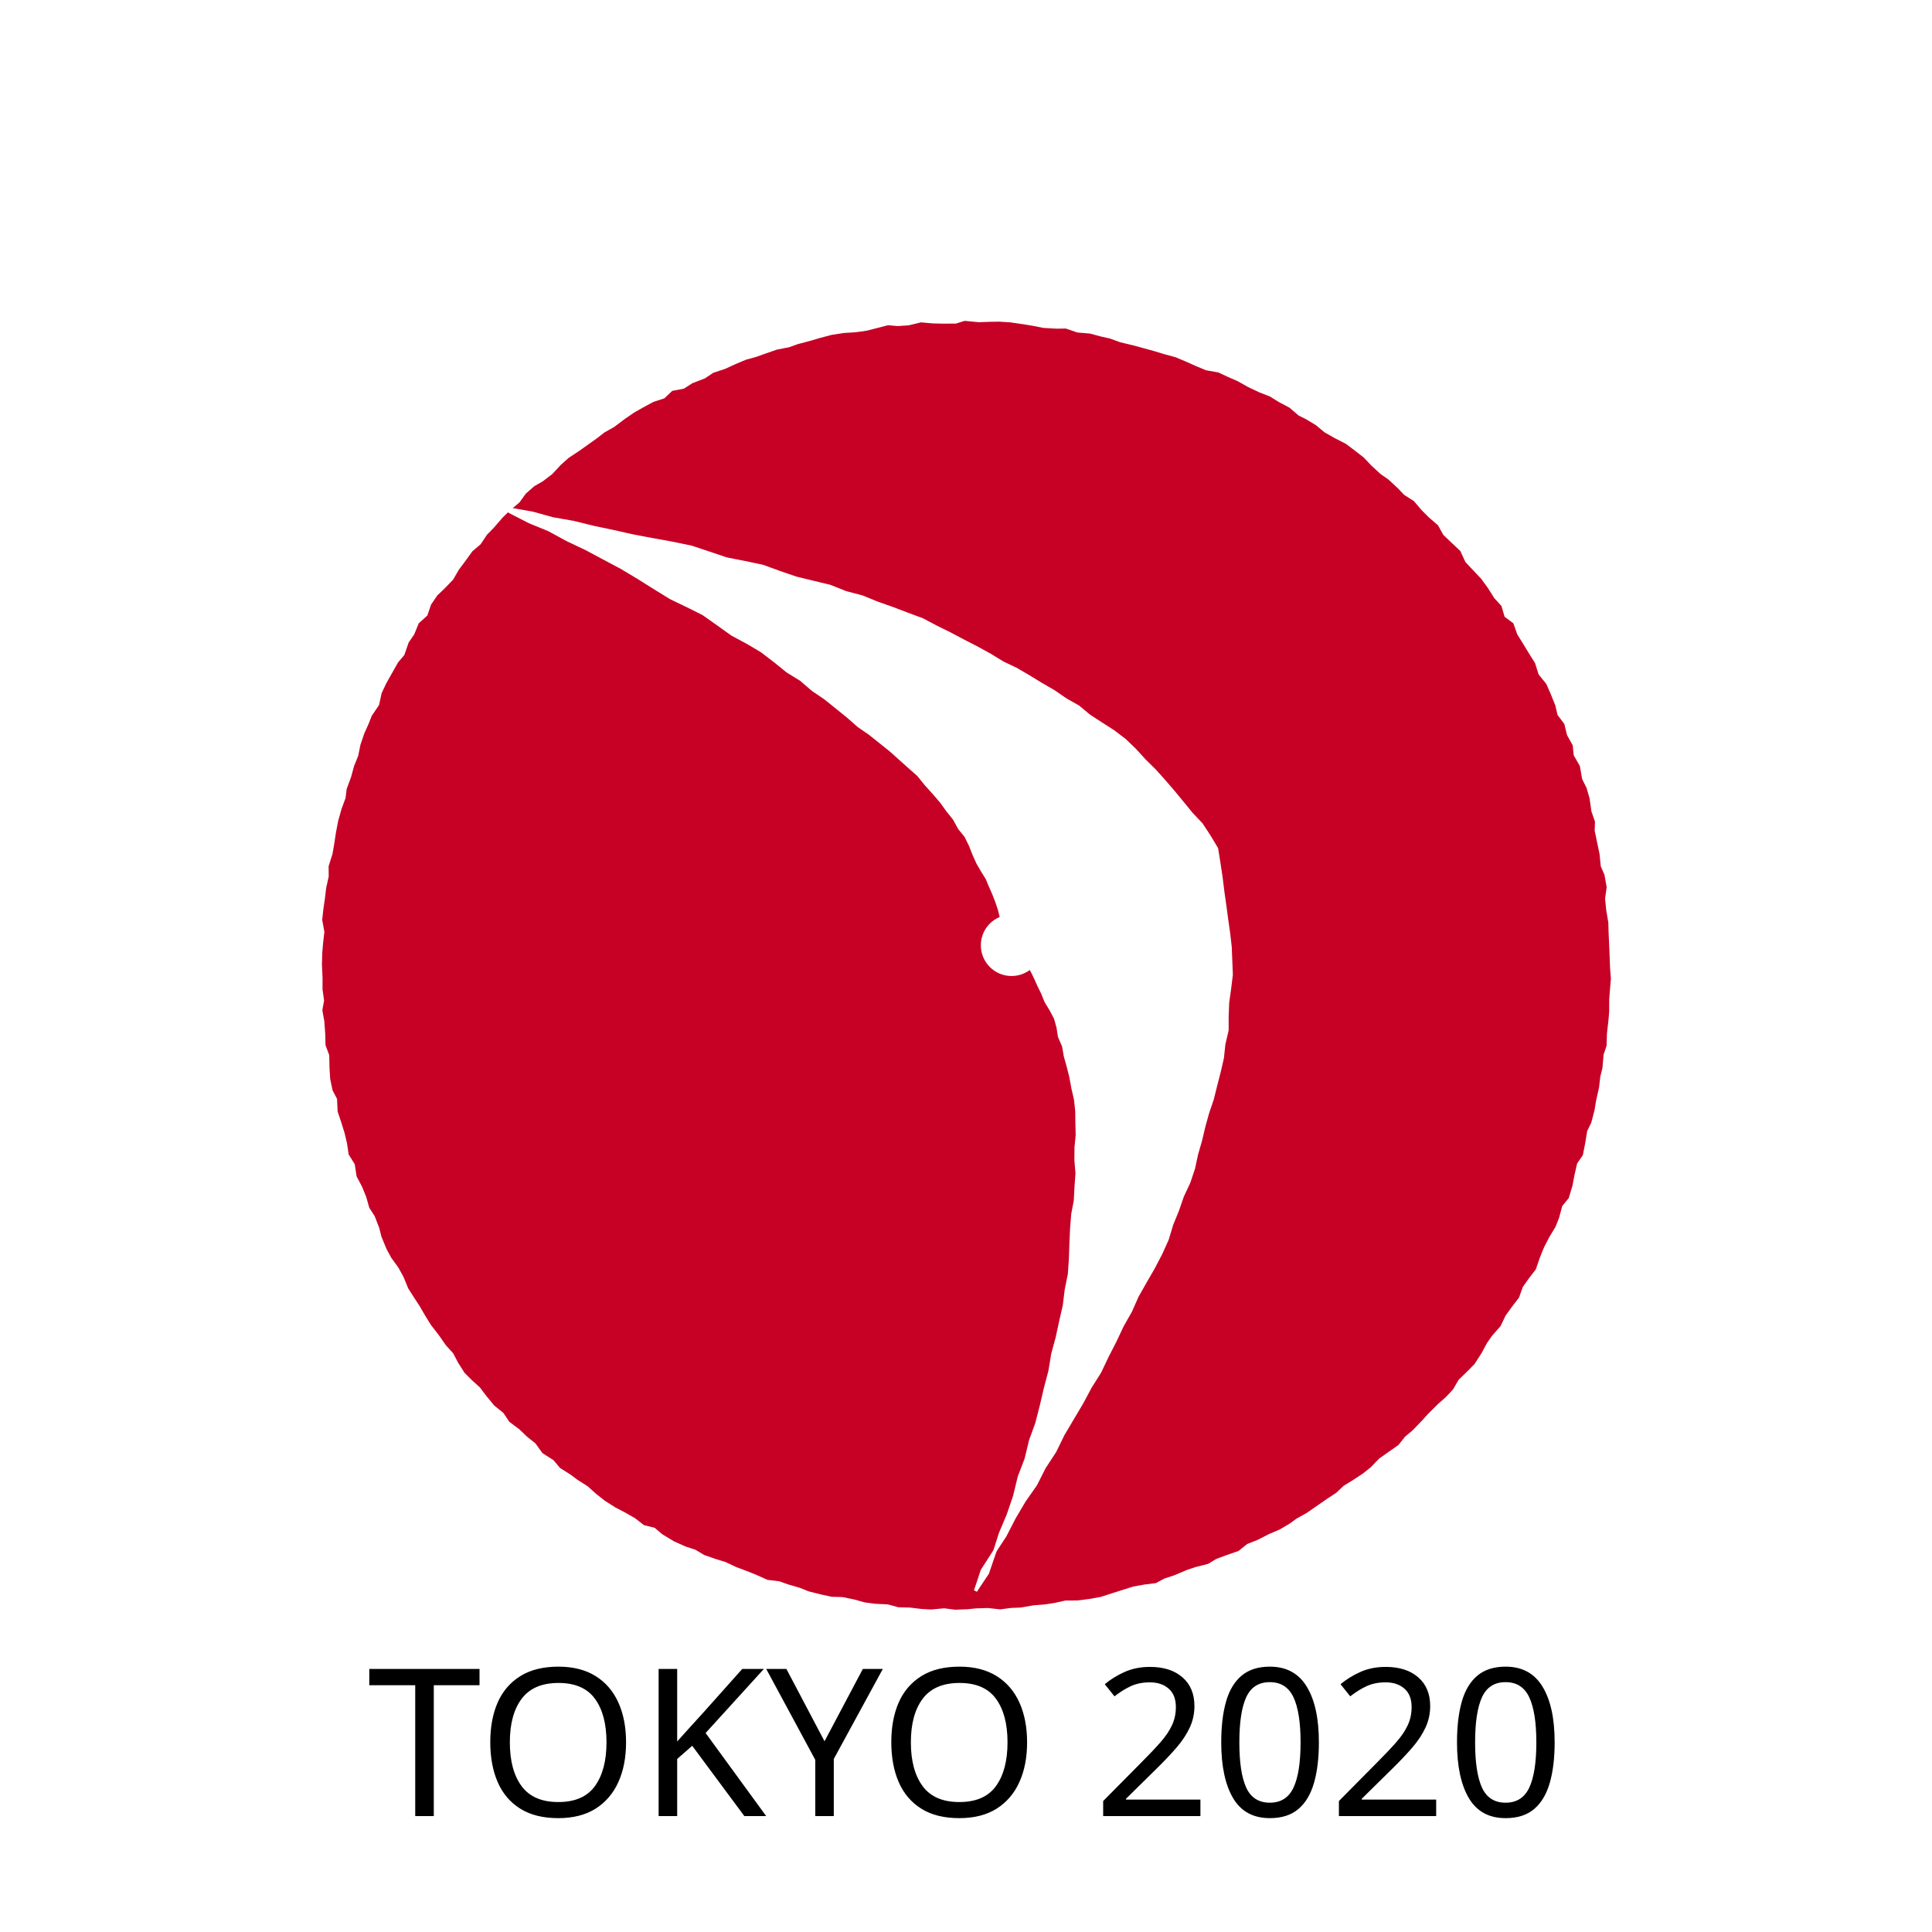
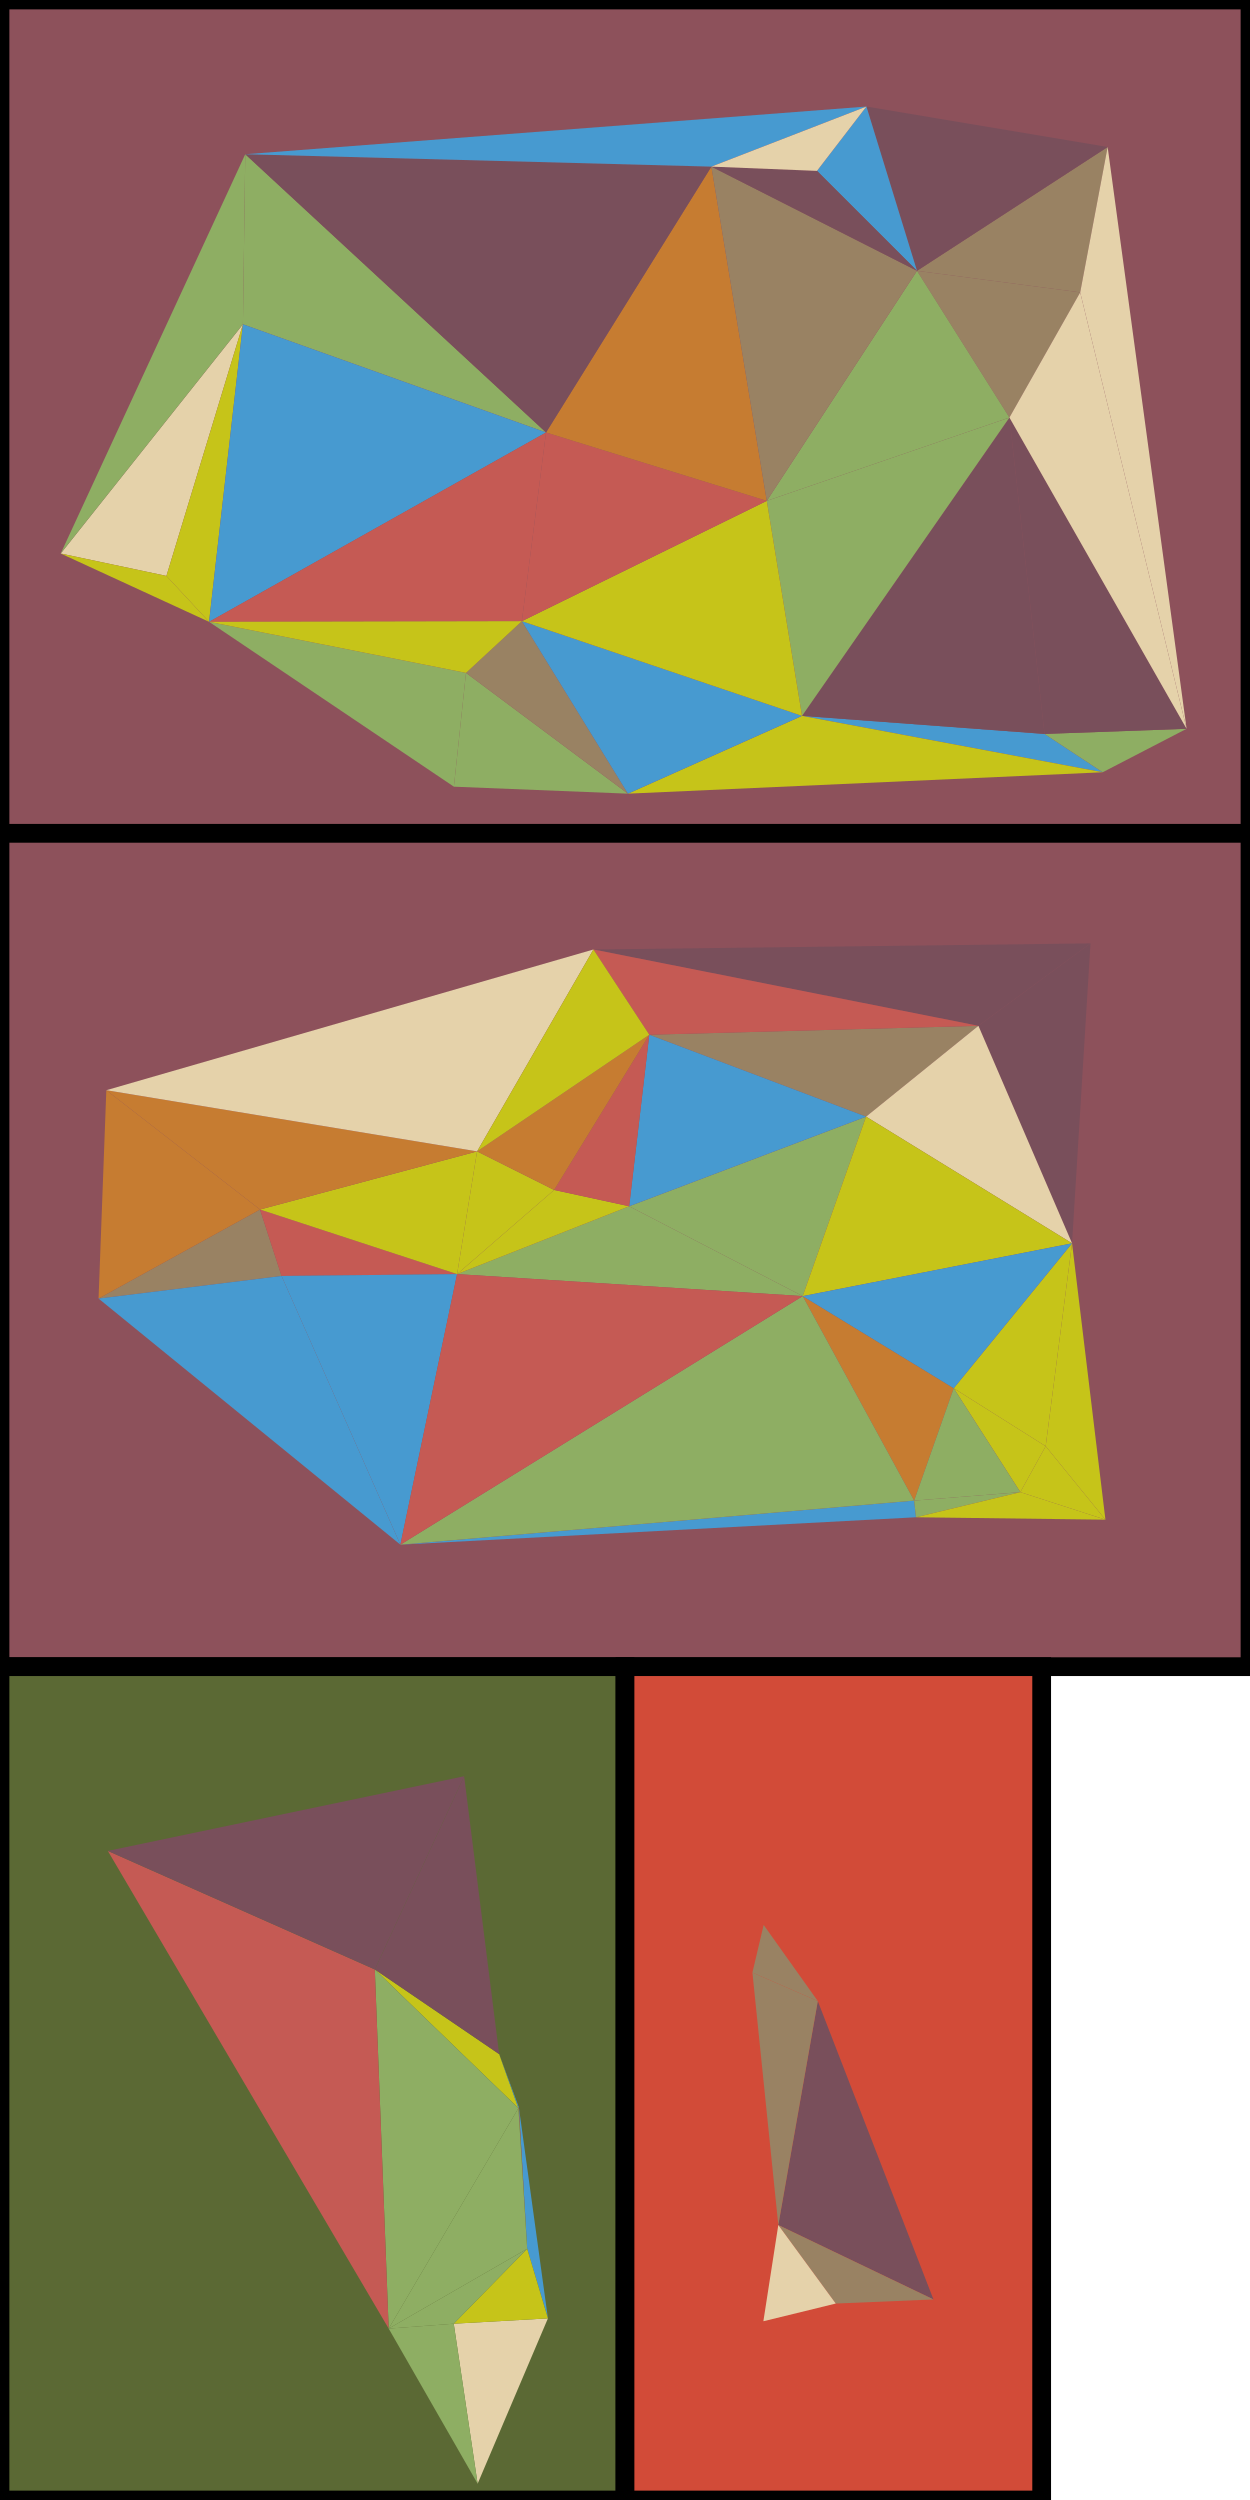
- <svg xmlns="http://www.w3.org/2000/svg" xmlns:html="http://www.w3.org/1999/xhtml" width="600" height="600" version="1.1">
+ <svg xmlns="http://www.w3.org/2000/svg" xmlns:html="http://www.w3.org/1999/xhtml" width="1000" height="2000" version="1.1">
  <html:defs>
    <html:style type="text/css">
body { background-color: rgb(234, 234, 234); }
#canvas svg { background-color: white; box-shadow: rgba(0, 0, 0, 0.059) 0px 3px 2px 0px, rgba(0, 0, 0, 0.02) -1px -1px 1px 0px inset; border-width: 1px; border-style: solid; border-color: rgb(226, 226, 226) rgb(226, 226, 226) rgb(206, 206, 206); border-image: initial; }</html:style>
  </html:defs>
-   <g transform="translate(300 300)">
-     <path fill="rgb(199, 0, 37)" stroke="none" d="M 200 0 L 199.999 0.284 L 200.272 3.969 L 200.024 6.963 L 199.757 10.314 L 199.736 14.274 L 199.509 16.947 L 199.054 20.916 L 198.931 24.781 L 198.007 27.543 L 197.653 31.705 L 196.989 34.357 L 196.6 37.702 L 195.659 41.915 L 195.205 44.735 L 194.182 48.652 L 192.902 51.291 L 192.314 54.96 L 191.556 58.764 L 189.788 61.327 L 188.938 65.065 L 188.356 68.186 L 187.185 72.08 L 185.178 74.537 L 184.174 78.226 L 183.081 80.996 L 181.126 84.232 L 179.525 87.35 L 178.27 90.411 L 176.97 94.205 L 174.867 96.924 L 172.913 99.689 L 171.731 103.002 L 169.535 105.857 L 167.578 108.559 L 166.001 111.841 L 163.359 114.85 L 161.774 117.128 L 160.153 120.153 L 157.914 123.63 L 155.616 125.953 L 152.996 128.499 L 151.245 131.502 L 149.085 133.819 L 146.66 135.964 L 143.599 138.991 L 141.711 141.072 L 138.692 144.21 L 136.368 146.158 L 134.28 148.768 L 130.923 151.13 L 128.282 152.998 L 125.746 155.632 L 123.257 157.623 L 120.213 159.627 L 117.291 161.416 L 114.982 163.602 L 112.135 165.468 L 109.363 167.39 L 105.807 169.859 L 102.64 171.625 L 100.465 173.201 L 97.313 175.056 L 94.295 176.327 L 90.53 178.239 L 87.325 179.512 L 84.655 181.651 L 80.847 182.981 L 77.747 184.126 L 75.194 185.678 L 71.285 186.657 L 68.52 187.595 L 64.642 189.239 L 61.636 190.22 L 58.952 191.65 L 55.416 192.091 L 51.919 192.72 L 48.048 193.944 L 45.172 194.856 L 41.833 195.933 L 38.36 196.565 L 34.598 197.041 L 30.869 197.063 L 27.594 197.789 L 24.624 198.253 L 20.737 198.582 L 17.06 199.229 L 13.987 199.363 L 10.624 199.802 L 6.774 199.385 L 3.063 199.502 L 0.335 199.775 L -3.368 199.909 L -6.8 199.475 L -10.869 199.847 L -13.908 199.67 L -17.371 199.249 L -20.983 199.152 L -24.28 198.256 L -28.157 198.074 L -31.53 197.628 L -34.555 196.769 L -38.354 195.985 L -41.767 195.889 L -45.231 195.129 L -48.827 194.221 L -51.582 193.126 L -55.303 192.03 L -58.003 191.08 L -61.661 190.635 L -65.234 189.029 L -68.07 187.897 L -71.395 186.657 L -74.678 185.106 L -77.834 184.132 L -81.33 182.911 L -84.037 181.283 L -87.18 180.253 L -90.649 178.689 L -94.301 176.489 L -96.685 174.479 L -100.007 173.647 L -102.799 171.485 L -105.903 169.708 L -108.858 168.165 L -112.131 166.09 L -114.847 163.958 L -117.486 161.581 L -120.566 159.626 L -122.895 157.902 L -126.079 155.892 L -128.133 153.45 L -131.548 151.274 L -133.698 148.269 L -136.324 146.179 L -138.674 143.921 L -141.837 141.546 L -143.659 138.804 L -146.521 136.498 L -149.075 133.387 L -150.95 130.887 L -153.306 128.752 L -155.724 126.353 L -157.723 123.215 L -159.253 120.282 L -161.509 117.807 L -163.59 114.818 L -166.153 111.493 L -167.921 108.646 L -169.663 105.641 L -171.275 103.179 L -173.228 100.116 L -174.67 96.59 L -176.334 93.567 L -178.478 90.637 L -179.962 87.893 L -181.526 84.098 L -182.246 81.291 L -183.637 77.7 L -185.317 75.085 L -186.253 71.747 L -187.543 68.568 L -189.252 65.342 L -189.828 61.567 L -191.718 58.529 L -192.225 55.107 L -192.988 51.865 L -194.157 48.135 L -195.15 45.182 L -195.328 41.273 L -196.721 38.592 L -197.454 35.075 L -197.667 31.625 L -197.753 27.67 L -198.908 24.588 L -198.993 21.077 L -199.279 17.158 L -199.894 13.723 L -199.352 10.717 L -199.834 7.276 L -199.831 3.704 L -200.019 -0.451 L -199.924 -3.926 L -199.674 -7.003 L -199.259 -10.602 L -199.939 -14.322 L -199.58 -17.629 L -199.095 -20.959 L -198.709 -24.235 L -197.918 -27.788 L -197.946 -30.988 L -196.743 -34.795 L -196.208 -37.907 L -195.667 -41.455 L -194.98 -45.046 L -193.902 -48.875 L -192.689 -52.134 L -192.328 -55.009 L -190.964 -58.71 L -190.054 -62.046 L -188.761 -65.266 L -188.059 -68.713 L -186.908 -72.11 L -185.516 -75.237 L -184.535 -77.726 L -182.29 -81.032 L -181.477 -84.74 L -180.076 -87.719 L -178.186 -91.085 L -176.376 -94.284 L -174.437 -96.578 L -173.079 -100.479 L -171.367 -102.97 L -169.955 -106.421 L -167.287 -108.846 L -166.128 -112.234 L -164.164 -115.118 L -162.009 -117.159 L -159.27 -120.004 L -157.534 -123.007 L -155.402 -125.874 L -153.307 -128.789 L -150.732 -130.974 L -148.743 -133.957 L -146.702 -136.033 L -143.862 -139.314 L -141.517 -141.574 L -138.673 -143.967 L -136.685 -146.718 L -134.053 -149.021 L -131.455 -150.511 L -128.463 -152.796 L -125.831 -155.631 L -123.383 -157.81 L -120.03 -160.032 L -117.116 -162.105 L -114.541 -163.945 L -112.242 -165.721 L -109.269 -167.402 L -105.811 -169.999 L -103.009 -171.91 L -100.305 -173.446 L -97.034 -175.199 L -93.677 -176.298 L -91.222 -178.613 L -87.622 -179.295 L -84.953 -181.005 L -81.091 -182.488 L -78.521 -184.206 L -74.755 -185.466 L -71.49 -186.965 L -68.287 -188.308 L -65.148 -189.163 L -62.157 -190.237 L -58.723 -191.426 L -54.936 -192.159 L -52.189 -193.146 L -48.662 -194.069 L -45.409 -195.027 L -41.672 -196.015 L -37.883 -196.591 L -34.399 -196.806 L -30.813 -197.303 L -27.429 -198.169 L -24.224 -198.999 L -21.191 -198.736 L -17.785 -198.963 L -13.989 -199.885 L -10.339 -199.564 L -7.049 -199.489 L -3.129 -199.51 L -0.4 -200.355 L 3.942 -199.934 L 7.468 -200.059 L 10.411 -200.105 L 13.734 -199.887 L 17.875 -199.291 L 20.655 -198.83 L 23.943 -198.172 L 28.033 -197.926 L 31.004 -197.967 L 34.543 -196.747 L 38.528 -196.403 L 41.896 -195.494 L 44.706 -194.867 L 47.932 -193.692 L 51.732 -192.792 L 55.273 -191.829 L 58.603 -190.914 L 61.524 -190.023 L 65.096 -189.051 L 68.022 -187.822 L 71.488 -186.282 L 74.513 -185.018 L 78.377 -184.333 L 81.41 -182.914 L 84.363 -181.624 L 87.583 -179.808 L 91.116 -178.14 L 94.344 -176.89 L 97.19 -175.119 L 100.462 -173.393 L 103.314 -170.941 L 105.485 -169.876 L 108.656 -167.962 L 111.359 -165.728 L 114.578 -163.899 L 117.985 -162.156 L 120.667 -160.134 L 123.514 -157.929 L 125.813 -155.495 L 128.755 -152.772 L 131.209 -151.071 L 134.179 -148.308 L 136.031 -146.347 L 139.116 -144.367 L 141.503 -141.553 L 143.747 -139.321 L 146.588 -136.857 L 148.23 -133.892 L 150.843 -131.4 L 153.514 -128.881 L 155.115 -125.428 L 157.113 -123.299 L 159.958 -120.295 L 162.073 -117.394 L 164.069 -114.239 L 166.284 -111.812 L 167.27 -108.452 L 170 -106.419 L 171.184 -103.015 L 172.958 -100.161 L 175.065 -96.698 L 176.723 -94.067 L 177.837 -90.536 L 180.228 -87.585 L 181.592 -84.463 L 183.011 -80.947 L 183.715 -77.946 L 185.815 -75.17 L 186.671 -71.664 L 188.419 -68.547 L 188.73 -65.437 L 190.638 -62.106 L 191.354 -58.041 L 192.724 -55.301 L 193.66 -52.054 L 194.225 -48.023 L 195.333 -44.835 L 195.237 -42.046 L 195.949 -38.617 L 196.765 -34.698 L 197.13 -30.975 L 198.288 -28.271 L 198.962 -24.476 L 198.471 -20.95 L 198.812 -17.446 L 199.484 -13.455 L 199.566 -10.332 L 199.698 -7.439 L 199.86 -3.718" />
-     <circle cx="14.147" cy="-6.428" r="9.538" fill="rgb(255, 255, 255)" stroke="none" />
-     <path fill="rgb(255, 255, 255)" stroke="rgb(255, 255, 255)" d="M -141.548 -141.044 L -135.565 -137.976 L -129.502 -135.488 L -123.775 -132.371 L -118.026 -129.657 L -112.484 -126.695 L -107.038 -123.802 L -101.805 -120.669 L -96.721 -117.475 L -91.719 -114.391 L -86.59 -111.919 L -81.584 -109.424 L -77.012 -106.194 L -72.55 -103.01 L -67.904 -100.515 L -63.439 -97.877 L -59.336 -94.739 L -55.391 -91.55 L -51.252 -89.005 L -47.562 -85.833 L -43.705 -83.22 L -40.121 -80.34 L -36.636 -77.516 L -33.328 -74.613 L -29.847 -72.207 L -26.6 -69.616 L -23.436 -67.086 L -20.473 -64.442 L -17.597 -61.855 L -14.772 -59.369 L -12.411 -56.442 L -9.994 -53.77 L -7.702 -51.11 L -5.674 -48.307 L -3.599 -45.716 L -1.995 -42.783 L -0.025 -40.372 L 1.366 -37.538 L 2.515 -34.641 L 3.729 -31.953 L 5.13 -29.544 L 6.561 -27.255 L 7.599 -24.769 L 8.652 -22.389 L 9.577 -20.009 L 10.373 -17.63 L 10.98 -15.218 L 11.068 -12.614 L 11.66 -10.341 L 12.214 -8.095 L 14.147 -6.428 L 15.947 -4.636 L 17.688 -2.75 L 19.166 -0.706 L 20.5 1.447 L 21.615 3.721 L 22.663 6.073 L 23.844 8.471 L 24.851 10.978 L 26.383 13.505 L 27.795 16.16 L 28.584 18.969 L 29.039 21.879 L 30.318 24.857 L 30.86 27.951 L 31.757 31.15 L 32.587 34.462 L 33.207 37.873 L 34.028 41.416 L 34.418 45.032 L 34.465 48.709 L 34.563 52.496 L 34.193 56.306 L 34.16 60.278 L 34.498 64.44 L 34.19 68.58 L 33.974 72.85 L 33.171 77.081 L 32.817 81.537 L 32.611 86.154 L 32.452 90.909 L 32.124 95.738 L 31.161 100.48 L 30.549 105.455 L 29.431 110.371 L 28.342 115.412 L 26.971 120.46 L 26.083 125.811 L 24.694 131.086 L 23.419 136.524 L 22.015 142.029 L 20.06 147.417 L 18.669 153.167 L 16.546 158.711 L 15.103 164.683 L 13.108 170.525 L 10.676 176.28 L 8.749 182.394 L 6.645 188.546 L 2.961 194.039 L 5.844 188.154 L 8.649 182.346 L 11.376 176.612 L 14.024 170.954 L 16.592 165.368 L 19.081 159.856 L 21.49 154.416 L 23.819 149.047 L 26.068 143.749 L 28.236 138.521 L 30.322 133.362 L 32.327 128.271 L 34.251 123.247 L 36.092 118.291 L 37.851 113.4 L 39.528 108.574 L 41.121 103.813 L 42.631 99.115 L 44.057 94.48 L 45.399 89.908 L 46.657 85.396 L 47.83 80.945 L 48.918 76.554 L 49.921 72.222 L 50.839 67.947 L 51.67 63.731 L 52.416 59.571 L 53.074 55.466 L 53.646 51.417 L 54.13 47.422 L 54.527 43.481 L 54.837 39.593 L 55.058 35.756 L 55.19 31.971 L 55.234 28.236 L 55.188 24.55 L 55.053 20.914 L 54.829 17.325 L 54.514 13.784 L 54.108 10.29 L 53.612 6.841 L 53.025 3.437 L 52.347 0.078 L 51.577 -3.238 L 50.714 -6.512 L 49.76 -9.743 L 48.713 -12.934 L 47.572 -16.084 L 46.339 -19.194 L 45.012 -22.266 L 43.59 -25.3 L 42.075 -28.296 L 40.465 -31.256 L 38.76 -34.18 L 36.96 -37.07 L 35.064 -39.925 L 33.072 -42.747 L 30.984 -45.536 L 28.8 -48.294 L 26.519 -51.021 L 24.14 -53.717 L 21.664 -56.384 L 19.091 -59.022 L 16.419 -61.632 L 13.648 -64.215 L 10.779 -66.772 L 7.811 -69.303 L 4.743 -71.809 L 1.576 -74.291 L -1.692 -76.75 L -5.059 -79.186 L -8.528 -81.601 L -12.098 -83.995 L -15.769 -86.368 L -19.541 -88.722 L -23.416 -91.058 L -27.393 -93.376 L -31.472 -95.676 L -35.655 -97.961 L -39.941 -100.229 L -44.33 -102.484 L -48.823 -104.724 L -53.421 -106.951 L -58.123 -109.165 L -62.93 -111.368 L -67.842 -113.56 L -72.86 -115.742 L -77.984 -117.915 L -83.213 -120.079 L -88.55 -122.235 L -93.993 -124.385 L -99.543 -126.528 L -105.201 -128.666 L -110.966 -130.799 L -116.84 -132.928 L -122.822 -135.054 L -128.912 -137.178 L -135.112 -139.3 L -141.421 -141.421 Z" />
-     <path fill="rgb(255, 255, 255)" stroke="rgb(255, 255, 255)" d="M -141.294 -141.799 L -134.659 -140.624 L -128.323 -138.868 L -121.868 -137.737 L -115.654 -136.199 L -109.448 -134.902 L -103.363 -133.529 L -97.281 -132.387 L -91.264 -131.294 L -85.38 -130.079 L -79.837 -128.239 L -74.383 -126.405 L -68.708 -125.29 L -63.134 -124.11 L -57.957 -122.221 L -52.807 -120.453 L -47.506 -119.163 L -42.256 -117.898 L -37.409 -115.962 L -32.319 -114.626 L -27.604 -112.701 L -22.823 -111.013 L -18.15 -109.235 L -13.503 -107.503 L -9.235 -105.238 L -4.937 -103.12 L -0.759 -100.903 L 3.417 -98.76 L 7.478 -96.517 L 11.388 -94.131 L 15.563 -92.14 L 19.481 -89.848 L 23.324 -87.495 L 27.233 -85.236 L 30.896 -82.713 L 34.832 -80.481 L 38.206 -77.671 L 41.963 -75.229 L 45.765 -72.793 L 49.308 -70.088 L 52.47 -67.044 L 55.408 -63.818 L 58.545 -60.726 L 61.476 -57.462 L 64.343 -54.131 L 67.147 -50.731 L 69.95 -47.294 L 73.082 -43.978 L 75.521 -40.258 L 77.809 -36.437 L 78.531 -31.961 L 79.198 -27.531 L 79.737 -23.117 L 80.354 -18.781 L 80.929 -14.47 L 81.538 -10.197 L 82.031 -5.917 L 82.206 -1.596 L 82.374 2.704 L 81.834 7.074 L 81.232 11.409 L 81.073 15.682 L 81.067 19.948 L 80.058 24.243 L 79.608 28.52 L 78.623 32.791 L 77.528 37.05 L 76.467 41.312 L 75.027 45.546 L 73.843 49.813 L 72.827 54.126 L 71.585 58.437 L 70.638 62.835 L 69.18 67.183 L 67.18 71.455 L 65.653 75.864 L 63.863 80.258 L 62.49 84.809 L 60.497 89.255 L 58.188 93.661 L 55.662 98.051 L 53.137 102.492 L 51.081 107.146 L 48.506 111.693 L 46.272 116.428 L 43.842 121.17 L 41.53 126.035 L 38.572 130.73 L 35.95 135.638 L 33.052 140.518 L 30.121 145.47 L 27.578 150.678 L 24.311 155.666 L 21.616 161.001 L 18.081 166.053 L 14.94 171.382 L 12.076 176.945 L 8.55 182.297 L 5.044 187.762 L 2.961 194.039 L 5.844 188.154 L 8.649 182.346 L 11.376 176.612 L 14.024 170.954 L 16.592 165.368 L 19.081 159.856 L 21.49 154.416 L 23.819 149.047 L 26.068 143.749 L 28.236 138.521 L 30.322 133.362 L 32.327 128.271 L 34.251 123.247 L 36.092 118.291 L 37.851 113.4 L 39.528 108.574 L 41.121 103.813 L 42.631 99.115 L 44.057 94.48 L 45.399 89.908 L 46.657 85.396 L 47.83 80.945 L 48.918 76.554 L 49.921 72.222 L 50.839 67.947 L 51.67 63.731 L 52.416 59.571 L 53.074 55.466 L 53.646 51.417 L 54.13 47.422 L 54.527 43.481 L 54.837 39.593 L 55.058 35.756 L 55.19 31.971 L 55.234 28.236 L 55.188 24.55 L 55.053 20.914 L 54.829 17.325 L 54.514 13.784 L 54.108 10.29 L 53.612 6.841 L 53.025 3.437 L 52.347 0.078 L 51.577 -3.238 L 50.714 -6.512 L 49.76 -9.743 L 48.713 -12.934 L 47.572 -16.084 L 46.339 -19.194 L 45.012 -22.266 L 43.59 -25.3 L 42.075 -28.296 L 40.465 -31.256 L 38.76 -34.18 L 36.96 -37.07 L 35.064 -39.925 L 33.072 -42.747 L 30.984 -45.536 L 28.8 -48.294 L 26.519 -51.021 L 24.14 -53.717 L 21.664 -56.384 L 19.091 -59.022 L 16.419 -61.632 L 13.648 -64.215 L 10.779 -66.772 L 7.811 -69.303 L 4.743 -71.809 L 1.576 -74.291 L -1.692 -76.75 L -5.059 -79.186 L -8.528 -81.601 L -12.098 -83.995 L -15.769 -86.368 L -19.541 -88.722 L -23.416 -91.058 L -27.393 -93.376 L -31.472 -95.676 L -35.655 -97.961 L -39.941 -100.229 L -44.33 -102.484 L -48.823 -104.724 L -53.421 -106.951 L -58.123 -109.165 L -62.93 -111.368 L -67.842 -113.56 L -72.86 -115.742 L -77.984 -117.915 L -83.213 -120.079 L -88.55 -122.235 L -93.993 -124.385 L -99.543 -126.528 L -105.201 -128.666 L -110.966 -130.799 L -116.84 -132.928 L -122.822 -135.054 L -128.912 -137.178 L -135.112 -139.3 L -141.421 -141.421 Z" />
-     <text x="0" y="264" fill="rgb(0, 0, 0)" stroke="none" text-anchor="middle" font-family="bauserif" font-size="64">TOKYO 2020</text>
-   </g>
+   <rect x="0" y="0" width="1000" height="666.667" fill="rgb(141, 81, 91)" stroke="rgb(0, 0, 0)" stroke-width="15" />
+   <rect x="0" y="666.667" width="1000" height="666.667" fill="rgb(141, 81, 91)" stroke="rgb(0, 0, 0)" stroke-width="15" />
+   <rect x="0" y="1333.333" width="500" height="666.667" fill="rgb(91, 105, 52)" stroke="rgb(0, 0, 0)" stroke-width="15" />
+   <rect x="500" y="1333.333" width="333.333" height="666.667" fill="rgb(210, 75, 56)" stroke="rgb(0, 0, 0)" stroke-width="15" />
+   <polygon points="0 0 84.562 17.929 145.769 -183.375" transform="translate(48.57295 442.8161)" fill="rgb(229, 210, 170)" stroke="none" />
+   <polygon points="0 0 145.769 -183.375 147.641 -319.435" transform="translate(48.57295 442.8161)" fill="rgb(142, 174, 99)" stroke="none" />
+   <polygon points="0 0 -130.566 -17.246 -56.621 100.12" transform="translate(864.1583 233.9071)" fill="rgb(153, 130, 99)" stroke="none" />
+   <polygon points="0 0 139.236 5.581 9.686 -91.043" transform="translate(363.1167 629.3496)" fill="rgb(142, 174, 99)" stroke="none" />
+   <polygon points="0 0 -46.502 -30.669 -240.505 -45.125" transform="translate(882.1288 617.8117)" fill="rgb(71, 154, 208)" stroke="none" />
+   <polygon points="0 0 379.776 -17.119 139.271 -62.243" transform="translate(502.3528 634.9306)" fill="rgb(198, 196, 25)" stroke="none" />
+   <polygon points="0 0 -28.089 -253.115 -194.003 -14.456" transform="translate(835.6264 587.1427)" fill="rgb(121, 79, 91)" stroke="none" />
+   <polygon points="0 0 -1.872 136.06 240.615 222.595" transform="translate(196.2144 123.381)" fill="rgb(142, 174, 99)" stroke="none" />
+   <polygon points="0 0 -73.945 -117.366 -194.113 66.649" transform="translate(807.5374 334.0272)" fill="rgb(142, 174, 99)" stroke="none" />
+   <polygon points="0 0 165.914 -238.66 -28.199 -172.011" transform="translate(641.6234 572.6871)" fill="rgb(142, 174, 99)" stroke="none" />
+   <polygon points="0 0 130.566 17.246 152.524 -99.072" transform="translate(733.5925 216.6612)" fill="rgb(153, 130, 99)" stroke="none" />
+   <polygon points="0 0 40.455 131.431 192.979 32.359" transform="translate(693.1378 85.23006)" fill="rgb(121, 79, 91)" stroke="none" />
+   <polygon points="0 0 -40.455 -131.431 -80.01 -79.965" transform="translate(733.5925 216.6612)" fill="rgb(71, 154, 208)" stroke="none" />
+   <polygon points="0 0 -84.562 -17.929 34.119 36.721" transform="translate(133.1346 460.7448)" fill="rgb(198, 196, 25)" stroke="none" />
+   <polygon points="0 0 9.686 -91.043 -195.863 -131.883" transform="translate(363.1167 629.3496)" fill="rgb(142, 174, 99)" stroke="none" />
+   <polygon points="0 0 -61.208 201.303 -27.089 238.025" transform="translate(194.3423 259.4414)" fill="rgb(198, 196, 25)" stroke="none" />
+   <polygon points="0 0 -242.487 -86.535 -269.575 151.49" transform="translate(436.829 345.976)" fill="rgb(71, 154, 208)" stroke="none" />
+   <polygon points="0 0 129.55 96.624 44.685 -41.378" transform="translate(372.8023 538.3067)" fill="rgb(153, 130, 99)" stroke="none" />
+   <polygon points="0 0 139.271 -62.243 -84.865 -138.001" transform="translate(502.3528 634.9306)" fill="rgb(71, 154, 208)" stroke="none" />
+   <polygon points="0 0 -28.199 -172.011 -224.136 -75.758" transform="translate(641.6234 572.6871)" fill="rgb(198, 196, 25)" stroke="none" />
+   <polygon points="0 0 -176.595 -54.7 -195.937 96.253" transform="translate(613.4242 400.676)" fill="rgb(197, 90, 84)" stroke="none" />
+   <polygon points="0 0 -269.575 151.49 -19.341 150.953" transform="translate(436.829 345.976)" fill="rgb(197, 90, 84)" stroke="none" />
+   <polygon points="0 0 205.549 40.841 250.234 -0.537" transform="translate(167.2535 497.4661)" fill="rgb(198, 196, 25)" stroke="none" />
+   <polygon points="0 0 176.595 54.7 132.28 -212.68" transform="translate(436.829 345.976)" fill="rgb(198, 124, 49)" stroke="none" />
+   <polygon points="0 0 120.168 -184.015 -44.315 -267.38" transform="translate(613.4242 400.676)" fill="rgb(153, 130, 99)" stroke="none" />
+   <polygon points="0 0 -80.01 -79.965 -164.484 -83.365" transform="translate(733.5925 216.6612)" fill="rgb(121, 79, 91)" stroke="none" />
+   <polygon points="0 0 240.615 222.595 372.895 9.915" transform="translate(196.2144 123.381)" fill="rgb(121, 79, 91)" stroke="none" />
+   <polygon points="0 0 -496.923 38.151 -124.029 48.066" transform="translate(693.1378 85.23006)" fill="rgb(71, 154, 208)" stroke="none" />
+   <polygon points="0 0 39.555 -51.466 -84.474 -3.4" transform="translate(653.5826 136.6959)" fill="rgb(229, 210, 170)" stroke="none" />
+   <polygon points="0 0 46.502 30.669 113.639 -4.115" transform="translate(835.6264 587.1427)" fill="rgb(142, 174, 99)" stroke="none" />
+   <polygon points="0 0 28.089 253.115 141.728 249.001" transform="translate(807.5374 334.0272)" fill="rgb(121, 79, 91)" stroke="none" />
+   <polygon points="0 0 -56.621 100.12 85.108 349.121" transform="translate(864.1583 233.9071)" fill="rgb(229, 210, 170)" stroke="none" />
+   <polygon points="0 0 -21.958 116.318 63.149 465.439" transform="translate(886.1165 117.5888)" fill="rgb(229, 210, 170)" stroke="none" />
+   <polygon points="0 0 -189.526 71.701 -50.715 143.581" transform="translate(692.8613 893.3099)" fill="rgb(142, 174, 99)" stroke="none" />
+   <polygon points="0 0 146.381 -18.096 129.162 -71.228" transform="translate(78.85078 1038.851)" fill="rgb(153, 130, 99)" stroke="none" />
+   <polygon points="0 0 129.162 -71.228 6.214 -166.681" transform="translate(78.85078 1038.851)" fill="rgb(198, 124, 49)" stroke="none" />
+   <polygon points="0 0 -138.811 -71.881 -276.47 -17.611" transform="translate(642.1466 1036.891)" fill="rgb(142, 174, 99)" stroke="none" />
+   <polygon points="0 0 17.219 53.132 157.664 51.657" transform="translate(208.0127 967.6229)" fill="rgb(197, 90, 84)" stroke="none" />
+   <polygon points="0 0 137.659 -54.269 77.622 -67.308" transform="translate(365.6763 1019.28)" fill="rgb(198, 196, 25)" stroke="none" />
+   <polygon points="0 0 89.164 163.584 120.825 73.705" transform="translate(642.1466 1036.891)" fill="rgb(198, 124, 49)" stroke="none" />
+   <polygon points="0 0 -146.381 18.096 95.073 214.969" transform="translate(225.232 1020.755)" fill="rgb(71, 154, 208)" stroke="none" />
+   <polygon points="0 0 -140.444 1.475 -45.371 216.444" transform="translate(365.6763 1019.28)" fill="rgb(71, 154, 208)" stroke="none" />
+   <polygon points="0 0 -1.464 -13.332 -412.469 21.916" transform="translate(732.774 1213.808)" fill="rgb(71, 154, 208)" stroke="none" />
+   <polygon points="0 0 -89.164 -163.584 -411.005 35.248" transform="translate(731.3103 1200.476)" fill="rgb(142, 174, 99)" stroke="none" />
+   <polygon points="0 0 -276.47 -17.611 -321.842 198.833" transform="translate(642.1466 1036.891)" fill="rgb(197, 90, 84)" stroke="none" />
+   <polygon points="0 0 89.865 -72.659 -173.425 -65.518" transform="translate(692.8613 893.3099)" fill="rgb(153, 130, 99)" stroke="none" />
+   <polygon points="0 0 189.526 -71.701 16.101 -137.219" transform="translate(503.3354 965.0108)" fill="rgb(71, 154, 208)" stroke="none" />
+   <polygon points="0 0 60.037 13.039 76.138 -124.18" transform="translate(443.2987 951.9719)" fill="rgb(197, 90, 84)" stroke="none" />
+   <polygon points="0 0 1.464 13.332 84.935 -6.769" transform="translate(731.3103 1200.476)" fill="rgb(142, 174, 99)" stroke="none" />
+   <polygon points="0 0 -73.566 -46.373 -20.292 36.737" transform="translate(836.5377 1156.969)" fill="rgb(198, 196, 25)" stroke="none" />
+   <polygon points="0 0 -31.662 89.88 53.274 83.11" transform="translate(762.9719 1110.596)" fill="rgb(142, 174, 99)" stroke="none" />
+   <polygon points="0 0 151.564 1.936 83.471 -20.101" transform="translate(732.774 1213.808)" fill="rgb(198, 196, 25)" stroke="none" />
+   <polygon points="0 0 -47.8 -58.775 -68.093 -22.038" transform="translate(884.3381 1215.744)" fill="rgb(198, 196, 25)" stroke="none" />
+   <polygon points="0 0 -89.683 65.947 -14.768 239.943" transform="translate(872.4091 754.7038)" fill="rgb(121, 79, 91)" stroke="none" />
+   <polygon points="0 0 -89.865 72.659 74.915 173.996" transform="translate(782.7264 820.6507)" fill="rgb(229, 210, 170)" stroke="none" />
+   <polygon points="0 0 73.566 46.373 94.669 -115.949" transform="translate(762.9719 1110.596)" fill="rgb(198, 196, 25)" stroke="none" />
+   <polygon points="0 0 -50.715 143.581 164.78 101.337" transform="translate(692.8613 893.3099)" fill="rgb(198, 196, 25)" stroke="none" />
+   <polygon points="0 0 120.825 73.705 215.495 -42.244" transform="translate(642.1466 1036.891)" fill="rgb(71, 154, 208)" stroke="none" />
+   <polygon points="0 0 47.8 58.775 21.104 -162.322" transform="translate(836.5377 1156.969)" fill="rgb(198, 196, 25)" stroke="none" />
+   <polygon points="0 0 157.664 51.657 173.654 -46.514" transform="translate(208.0127 967.6229)" fill="rgb(198, 196, 25)" stroke="none" />
+   <polygon points="0 0 77.622 -67.308 15.99 -98.171" transform="translate(365.6763 1019.28)" fill="rgb(198, 196, 25)" stroke="none" />
+   <polygon points="0 0 122.948 95.453 296.601 48.939" transform="translate(85.06508 872.1698)" fill="rgb(198, 124, 49)" stroke="none" />
+   <polygon points="0 0 76.138 -124.18 -61.632 -30.863" transform="translate(443.2987 951.9719)" fill="rgb(198, 124, 49)" stroke="none" />
+   <polygon points="0 0 89.683 -65.947 -307.991 -61.056" transform="translate(782.7264 820.6507)" fill="rgb(121, 79, 91)" stroke="none" />
+   <polygon points="0 0 263.29 -7.141 -44.702 -68.197" transform="translate(519.4368 827.7914)" fill="rgb(197, 90, 84)" stroke="none" />
+   <polygon points="0 0 296.601 48.939 389.67 -112.575" transform="translate(85.06508 872.1698)" fill="rgb(229, 210, 170)" stroke="none" />
+   <polygon points="0 0 137.77 -93.317 93.069 -161.514" transform="translate(381.6664 921.1087)" fill="rgb(198, 196, 25)" stroke="none" />
+   <polygon points="0 0 -99.459 -67.723 15.414 43.258" transform="translate(399.3164 1643.293)" fill="rgb(198, 196, 25)" stroke="none" />
+   <polygon points="0 0 15.414 43.258 15.758 42.428" transform="translate(399.3164 1643.293)" fill="rgb(71, 154, 208)" stroke="none" />
+   <polygon points="0 0 -114.873 -110.981 -103.786 176.309" transform="translate(414.7301 1686.551)" fill="rgb(142, 174, 99)" stroke="none" />
+   <polygon points="0 0 -213.587 -94.85 11.087 287.289" transform="translate(299.857 1575.57)" fill="rgb(197, 90, 84)" stroke="none" />
+   <polygon points="0 0 99.459 67.723 71.443 -154.573" transform="translate(299.857 1575.57)" fill="rgb(121, 79, 91)" stroke="none" />
+   <polygon points="0 0 213.587 94.85 285.03 -59.723" transform="translate(86.27008 1480.72)" fill="rgb(121, 79, 91)" stroke="none" />
+   <polygon points="0 0 -23.267 -168.982 -16.604 -55.686" transform="translate(438.3415 1854.703)" fill="rgb(71, 154, 208)" stroke="none" />
+   <polygon points="0 0 -0.344 0.83 6.664 113.296" transform="translate(415.0743 1685.721)" fill="rgb(197, 90, 84)" stroke="none" />
+   <polygon points="0 0 -103.786 176.309 7.008 112.466" transform="translate(414.7301 1686.551)" fill="rgb(142, 174, 99)" stroke="none" />
+   <polygon points="0 0 56.237 -132.252 -19.112 -127.995" transform="translate(382.1041 1986.955)" fill="rgb(229, 210, 170)" stroke="none" />
+   <polygon points="0 0 71.16 124.096 52.048 -3.899" transform="translate(310.9438 1862.859)" fill="rgb(142, 174, 99)" stroke="none" />
+   <polygon points="0 0 -16.604 -55.686 -75.349 4.258" transform="translate(438.3415 1854.703)" fill="rgb(198, 196, 25)" stroke="none" />
+   <polygon points="0 0 -110.794 63.842 -58.746 59.944" transform="translate(421.7379 1799.017)" fill="rgb(142, 174, 99)" stroke="none" />
+   <polygon points="0 0 -31.6 179.167 92.538 238.693" transform="translate(654.2414 1600.865)" fill="rgb(121, 79, 91)" stroke="none" />
+   <polygon points="0 0 45.97 62.806 124.138 59.527" transform="translate(622.6411 1780.032)" fill="rgb(153, 130, 99)" stroke="none" />
+   <polygon points="0 0 -45.97 -62.806 -57.913 14.16" transform="translate(668.6109 1842.838)" fill="rgb(229, 210, 170)" stroke="none" />
+   <polygon points="0 0 31.6 -179.167 -20.711 -201.985" transform="translate(622.6411 1780.032)" fill="rgb(153, 130, 99)" stroke="none" />
+   <polygon points="0 0 -43.309 -60.907 -52.311 -22.818" transform="translate(654.2414 1600.865)" fill="rgb(153, 130, 99)" stroke="none" />
</svg>
